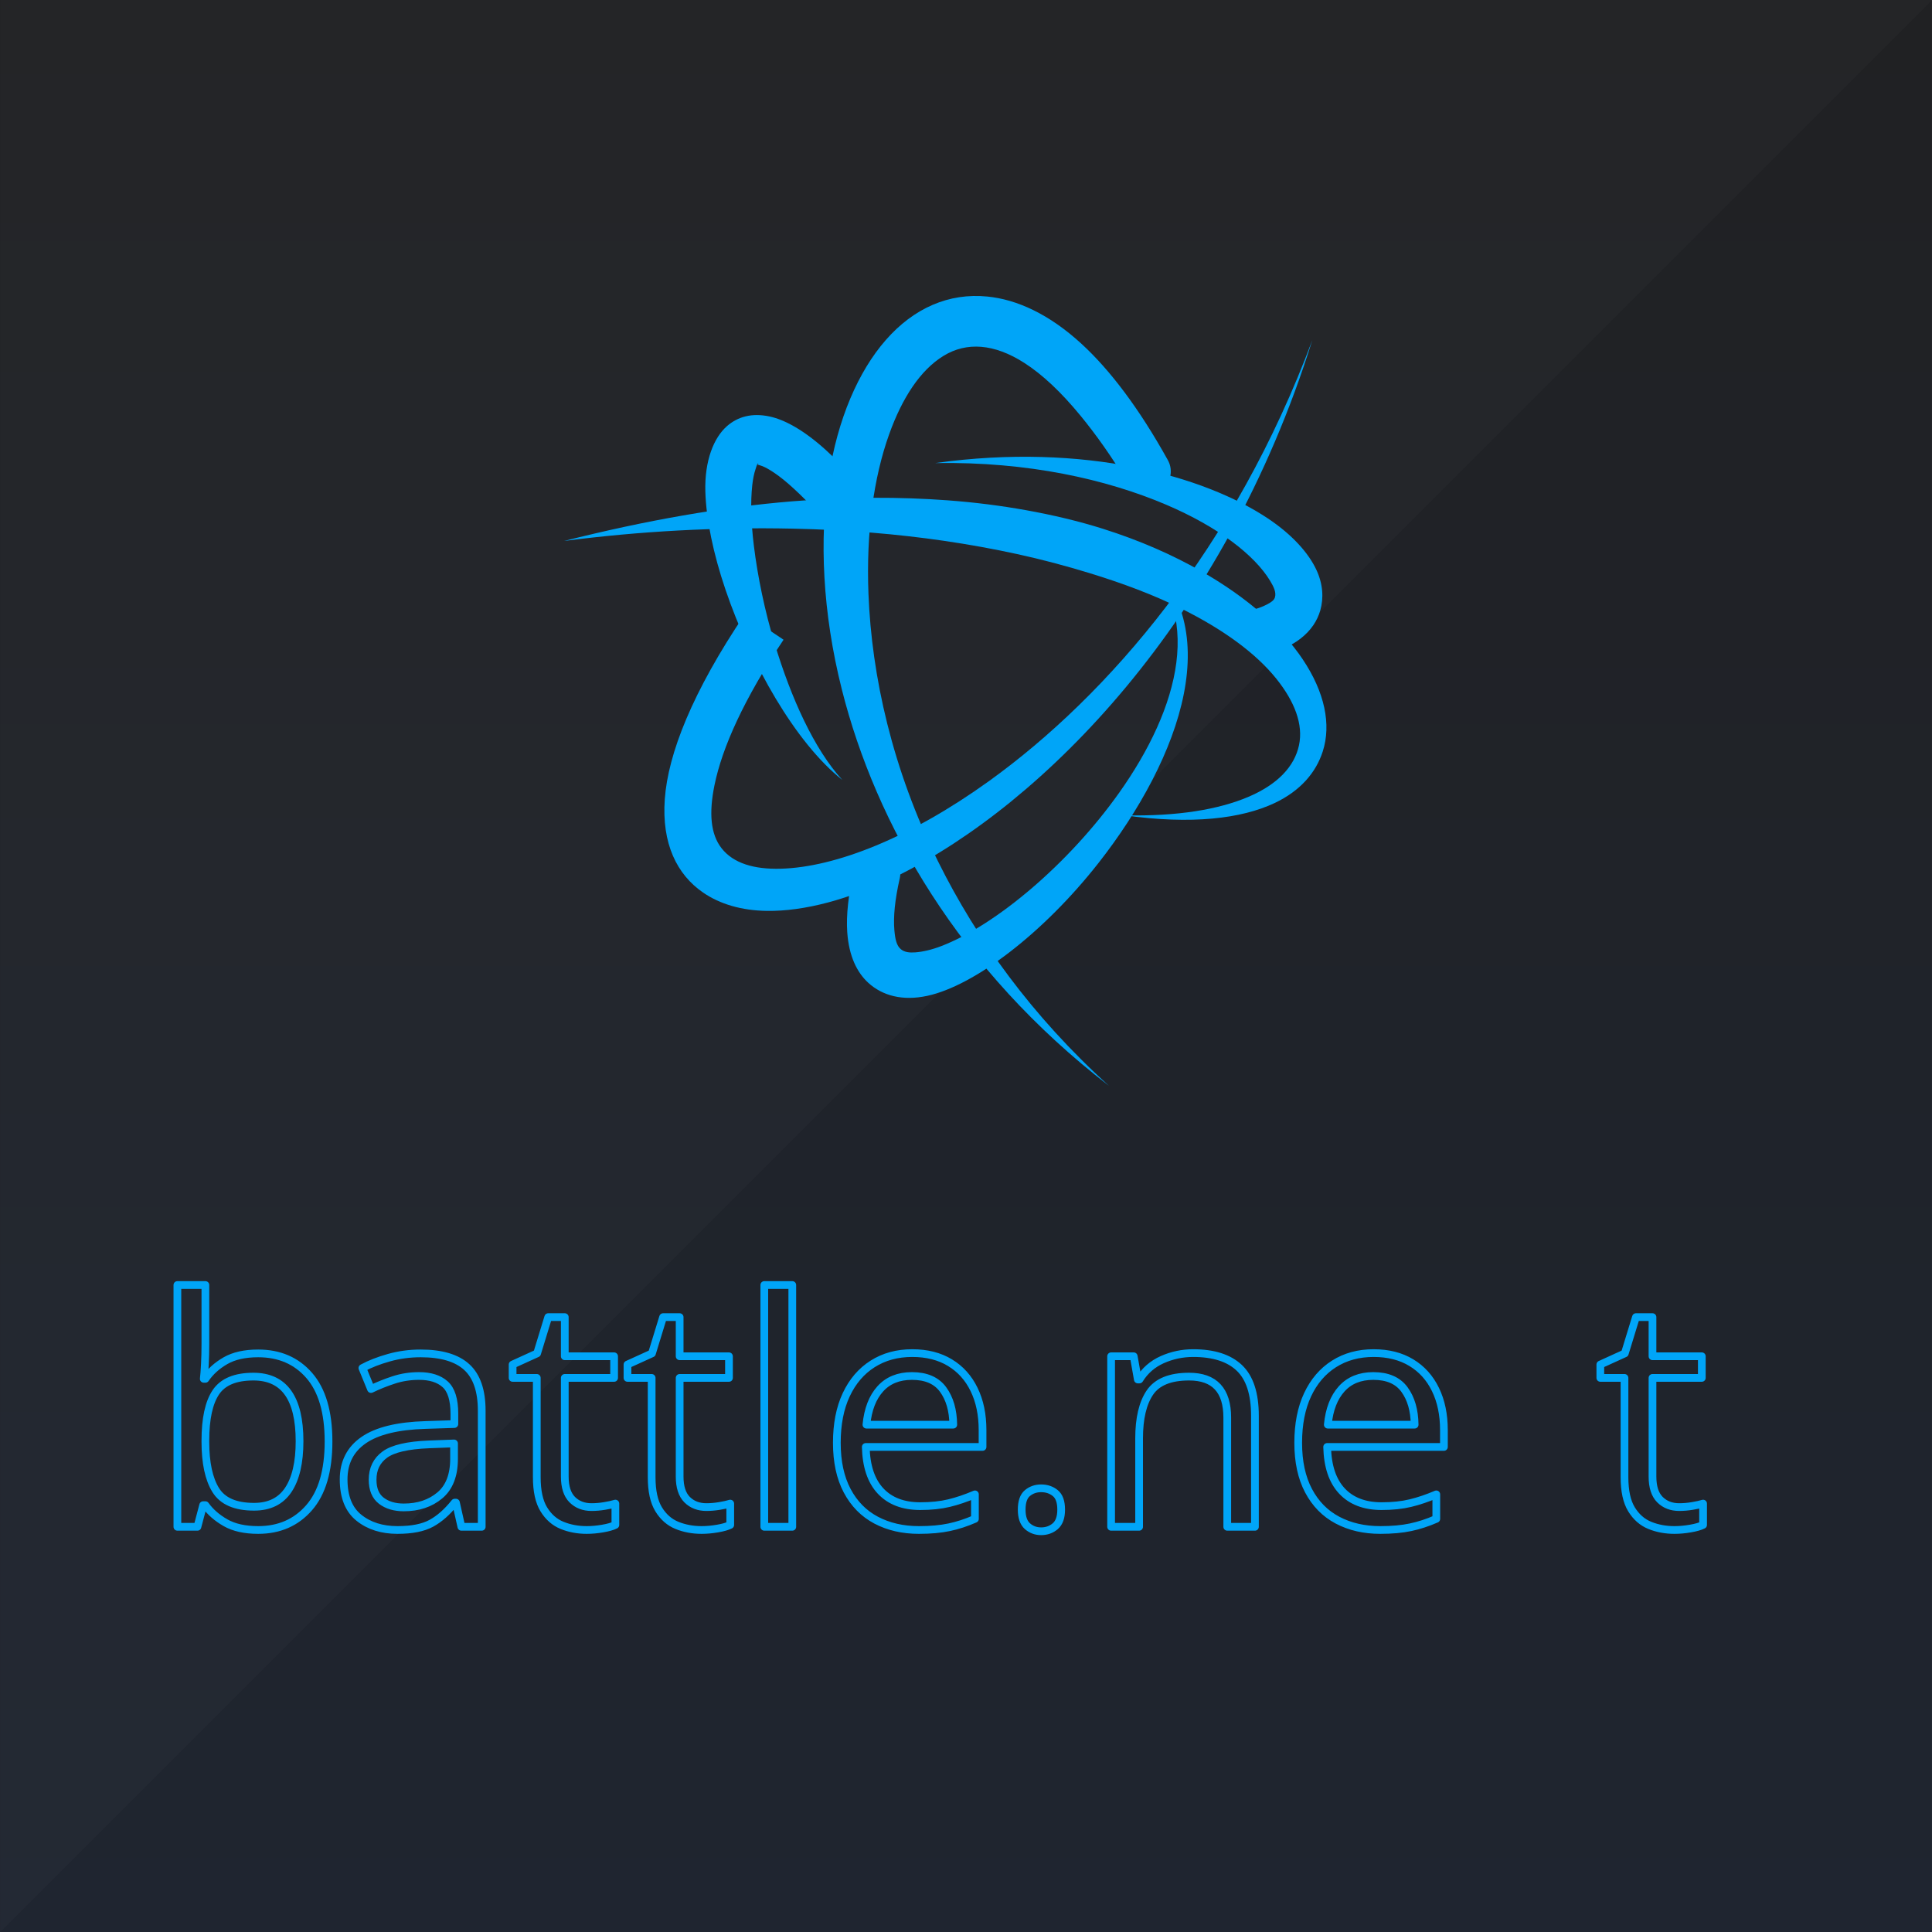
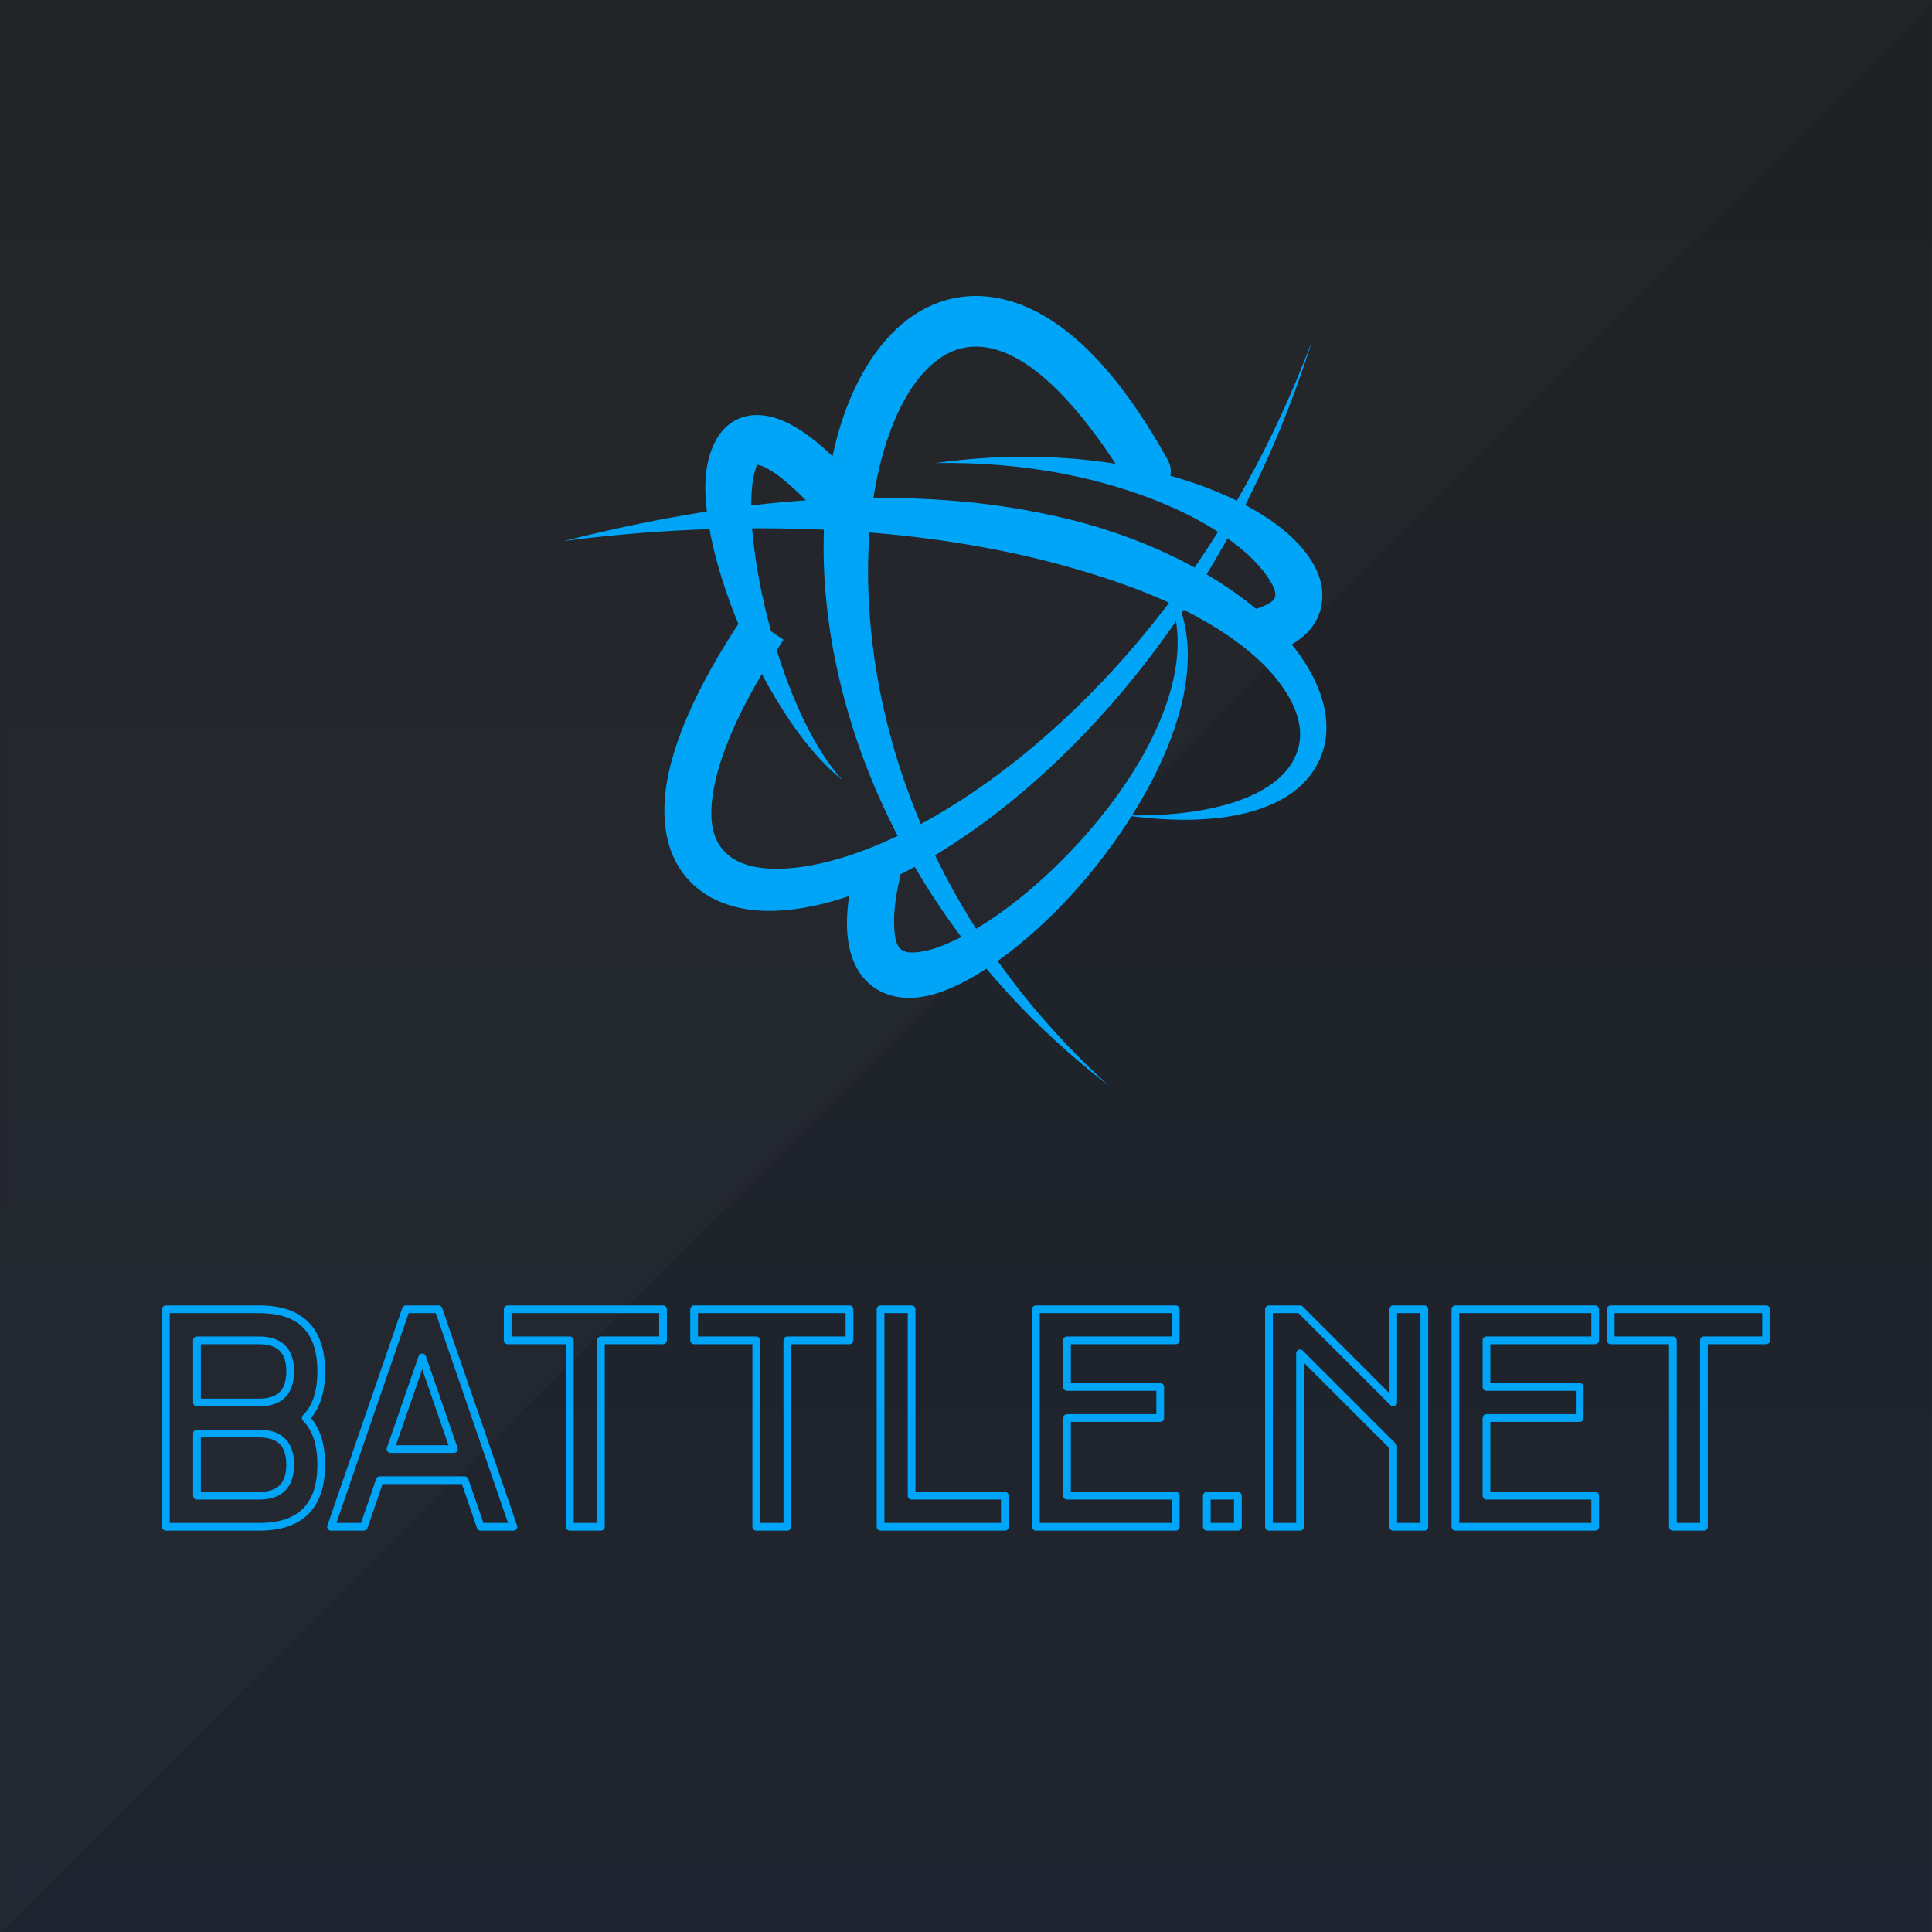
<svg xmlns="http://www.w3.org/2000/svg" viewBox="0 0 500 500" fill-rule="evenodd" stroke-linejoin="round" stroke-miterlimit="2">
  <path d="M0 0h500v496H0z" fill="url(#A)" transform="matrix(0 -1 1.00806 0 0 500)" />
  <path d="M500.043 0h-500v500l500-500z" fill="#fff" fill-opacity=".02" />
-   <text x="114.865" y="243.679" font-family="CarLock, Car Lock" font-size="152" fill="none" stroke="#00a5f8" stroke-width="3.69" transform="matrix(.541749 0 0 .541749 -23.3194 263.124)">b<tspan x="200.216 278.146 367.209" y="243.679 243.679 243.679">att</tspan>le.ne<tspan x="805.099" y="243.679">t</tspan>
-   </text>
+   <path d="M67.054 387.095c5.361 0 8.042-2.681 8.042-8.041s-2.681-8.042-8.042-8.042H50.971v16.083h16.083zm8.042-32.166c0-5.361-2.681-8.041-8.042-8.041H50.971v16.083h16.083c5.361 0 8.042-2.681 8.042-8.042zm-8.042-16.083c10.722 0 16.083 5.361 16.083 16.083 0 5.361-1.34 9.382-4.02 12.063 2.681 2.681 4.02 6.701 4.02 12.063 0 10.722-5.361 16.083-16.083 16.083H42.929v-56.291h24.125zm50.421 36.187l-8.202-23.723-8.203 23.723h16.405zm2.774 8.042H98.296l-4.142 12.062H85.67l19.34-56.17.041-.121h8.444l.04.121 19.34 56.17h-8.484l-4.142-12.062zm35.262-36.187v48.249h-8.042v-48.249h-16.083v-8.042h40.208v8.042h-16.083zm48.25 0v48.249h-8.042v-48.249h-16.083v-8.042h40.208v8.042h-16.083zm24.125-8.042h8.042v48.249h24.125v8.042h-32.166v-56.291zm48.249 48.249h28.146v8.042h-36.187v-56.291h36.187v8.042h-28.146v12.062h24.125v8.042h-24.125v20.104zm36.187 0h8.042v8.042h-8.042zm24.125-36.83v44.872h-8.042v-56.291h8.042l24.125 24.125v-24.125h8.042v56.291h-8.042V374.39l-24.125-24.125zm48.25 36.83h28.145v8.042h-36.187v-56.291h36.187v8.042h-28.145v12.062h24.125v8.042h-24.125v20.104zm56.291-40.207v48.249h-8.041v-48.249h-16.083v-8.042h40.208v8.042h-16.083z" fill="none" stroke="#00a5f8" stroke-width="1.999" />
  <g fill="#00a5f8">
    <path d="M339.632 88c-20.017 53.768-52.757 91.908-83.748 114.194-20.265 14.572-39.624 22.257-53.862 22.632-6.81.179-12.214-1.369-15.287-5.308-2.838-3.636-3.3-9.072-1.83-16.293 1.997-9.804 7.637-22.323 17.875-37.663l-9.961-6.691c-13.656 20.224-19.933 36.237-20.772 47.94-.826 11.527 3.136 19.52 9.913 24.183 4.319 2.972 9.931 4.664 16.593 4.746 9.425.114 21.201-2.854 34.005-9.225C269.72 208.024 316.738 161.192 339.632 88z" />
    <path d="M302.204 119.014c-7.462-13.431-14.957-23.263-22.226-29.957-8.493-7.82-16.843-11.543-24.395-12.307-10.054-1.018-19.135 3.019-26.349 11.258-7.053 8.056-12.476 20.387-14.783 35.58-2.405 15.845-1.628 34.867 3.433 54.915 8.751 34.669 30.189 72.499 69.1 102.497-19.898-18.009-34.234-37.947-44.206-58.041-11.87-23.918-17.184-47.997-18.018-69.234-.624-15.898 1.329-30.125 5.36-41.359 3.366-9.382 8.041-16.59 14.079-20.282 5.95-3.639 13.078-3.176 20.888 1.833 4.697 3.012 9.533 7.554 14.573 13.695 3.952 4.815 8.047 10.546 12.136 17.374 1.648 2.872 5.318 3.866 8.19 2.218s3.866-5.318 2.218-8.19z" />
    <path d="M242.043 119.84c24.074-.403 44.329 4.221 59.664 10.738 13.7 5.821 23.001 13.169 26.955 19.667.996 1.637 1.675 3.067 1.284 4.366-.223.742-.944 1.212-1.853 1.715-1.345.745-3.059 1.35-5.172 1.772l2.158 11.804c10.091-1.77 15.102-6.659 16.601-11.906.915-3.202.731-6.853-1.032-10.591-2.041-4.33-6.25-9.077-12.637-13.313-16.252-10.78-47.109-19.658-85.968-14.252z" />
    <path d="M146 140a395.07 395.07 0 0 1 59.219-3.186c14.122.295 27.076 1.405 38.962 3.133 6.711.976 13.057 2.14 19.062 3.449 6.633 1.446 12.817 3.122 18.596 4.885 8.924 2.722 16.833 5.741 23.672 9.12 11.21 5.54 19.564 11.742 24.757 18.198 4.817 5.987 7.048 11.906 5.915 17.254-1.167 5.509-5.538 10.162-13.125 13.383-7.656 3.251-18.26 5.07-32.058 4.764 17.45 2.458 30.326.853 38.838-3.159 6.707-3.161 10.73-7.91 12.485-13.352 2.253-6.982.531-15.358-5.221-23.92-5.258-7.826-14.074-15.847-26.453-22.864-7.193-4.078-15.613-7.835-25.26-10.874-6.132-1.932-12.778-3.525-19.888-4.802-6.349-1.139-13.074-2.013-20.173-2.54-12.357-.918-25.801-.938-40.325.254C186.912 131.226 167.3 134.625 146 140z" />
    <path d="M221.157 224.635c-1.637 6.802-2.187 12.303-1.89 16.621.427 6.195 2.533 10.425 5.429 13.079 3.705 3.395 8.949 4.753 15.264 3.392 12.288-2.648 30.146-16.319 44.31-34.362 21.105-26.882 34.637-62.77 9.567-81.198 18.389 16.013 11.263 41.182-4.163 62.946-13.038 18.393-31.938 34.326-46.115 39.751-2.418.925-4.669 1.453-6.674 1.609-1.5.116-2.788-.033-3.728-.804-1.139-.935-1.493-2.632-1.694-4.938-.299-3.428.125-7.836 1.38-13.366.753-3.224-1.253-6.454-4.478-7.208s-6.454 1.253-7.208 4.478zm-25.22-104.407c.169.039.901.215 1.383.412.935.383 1.946.972 3.068 1.73 3.194 2.157 6.909 5.665 11.473 10.519 2.271 2.415 4.793 5.087 7.445 8.182l9.388-7.475c-1.904-2.611-3.691-5.013-5.463-7.154-3.44-4.157-6.678-7.429-9.561-10.029-5.837-5.266-10.739-7.819-14.48-8.624-4.632-.996-8.277.069-11.047 2.491-3.375 2.951-5.829 8.864-5.599 16.951.201 7.077 2.039 16.05 5.232 25.432 6.463 18.99 18.043 39.577 30.224 49.192-7.295-7.951-13.273-21.242-17.498-35.212-2.611-8.635-4.42-17.445-5.399-25.38-.739-5.986-.891-11.383-.417-15.706.173-1.586.453-2.986.858-4.17.113-.33.248-.847.393-1.159zm.008-.017c.108-.022.376-.088.317-.178-.107-.159-.215-.049-.317.178z" />
  </g>
  <defs>
    <linearGradient id="A" x1="0" y1="248" x2="500" y2="248" gradientUnits="userSpaceOnUse">
      <stop offset="0" stop-color="#1f2530" />
      <stop offset="1" stop-color="#202123" />
    </linearGradient>
  </defs>
</svg>
